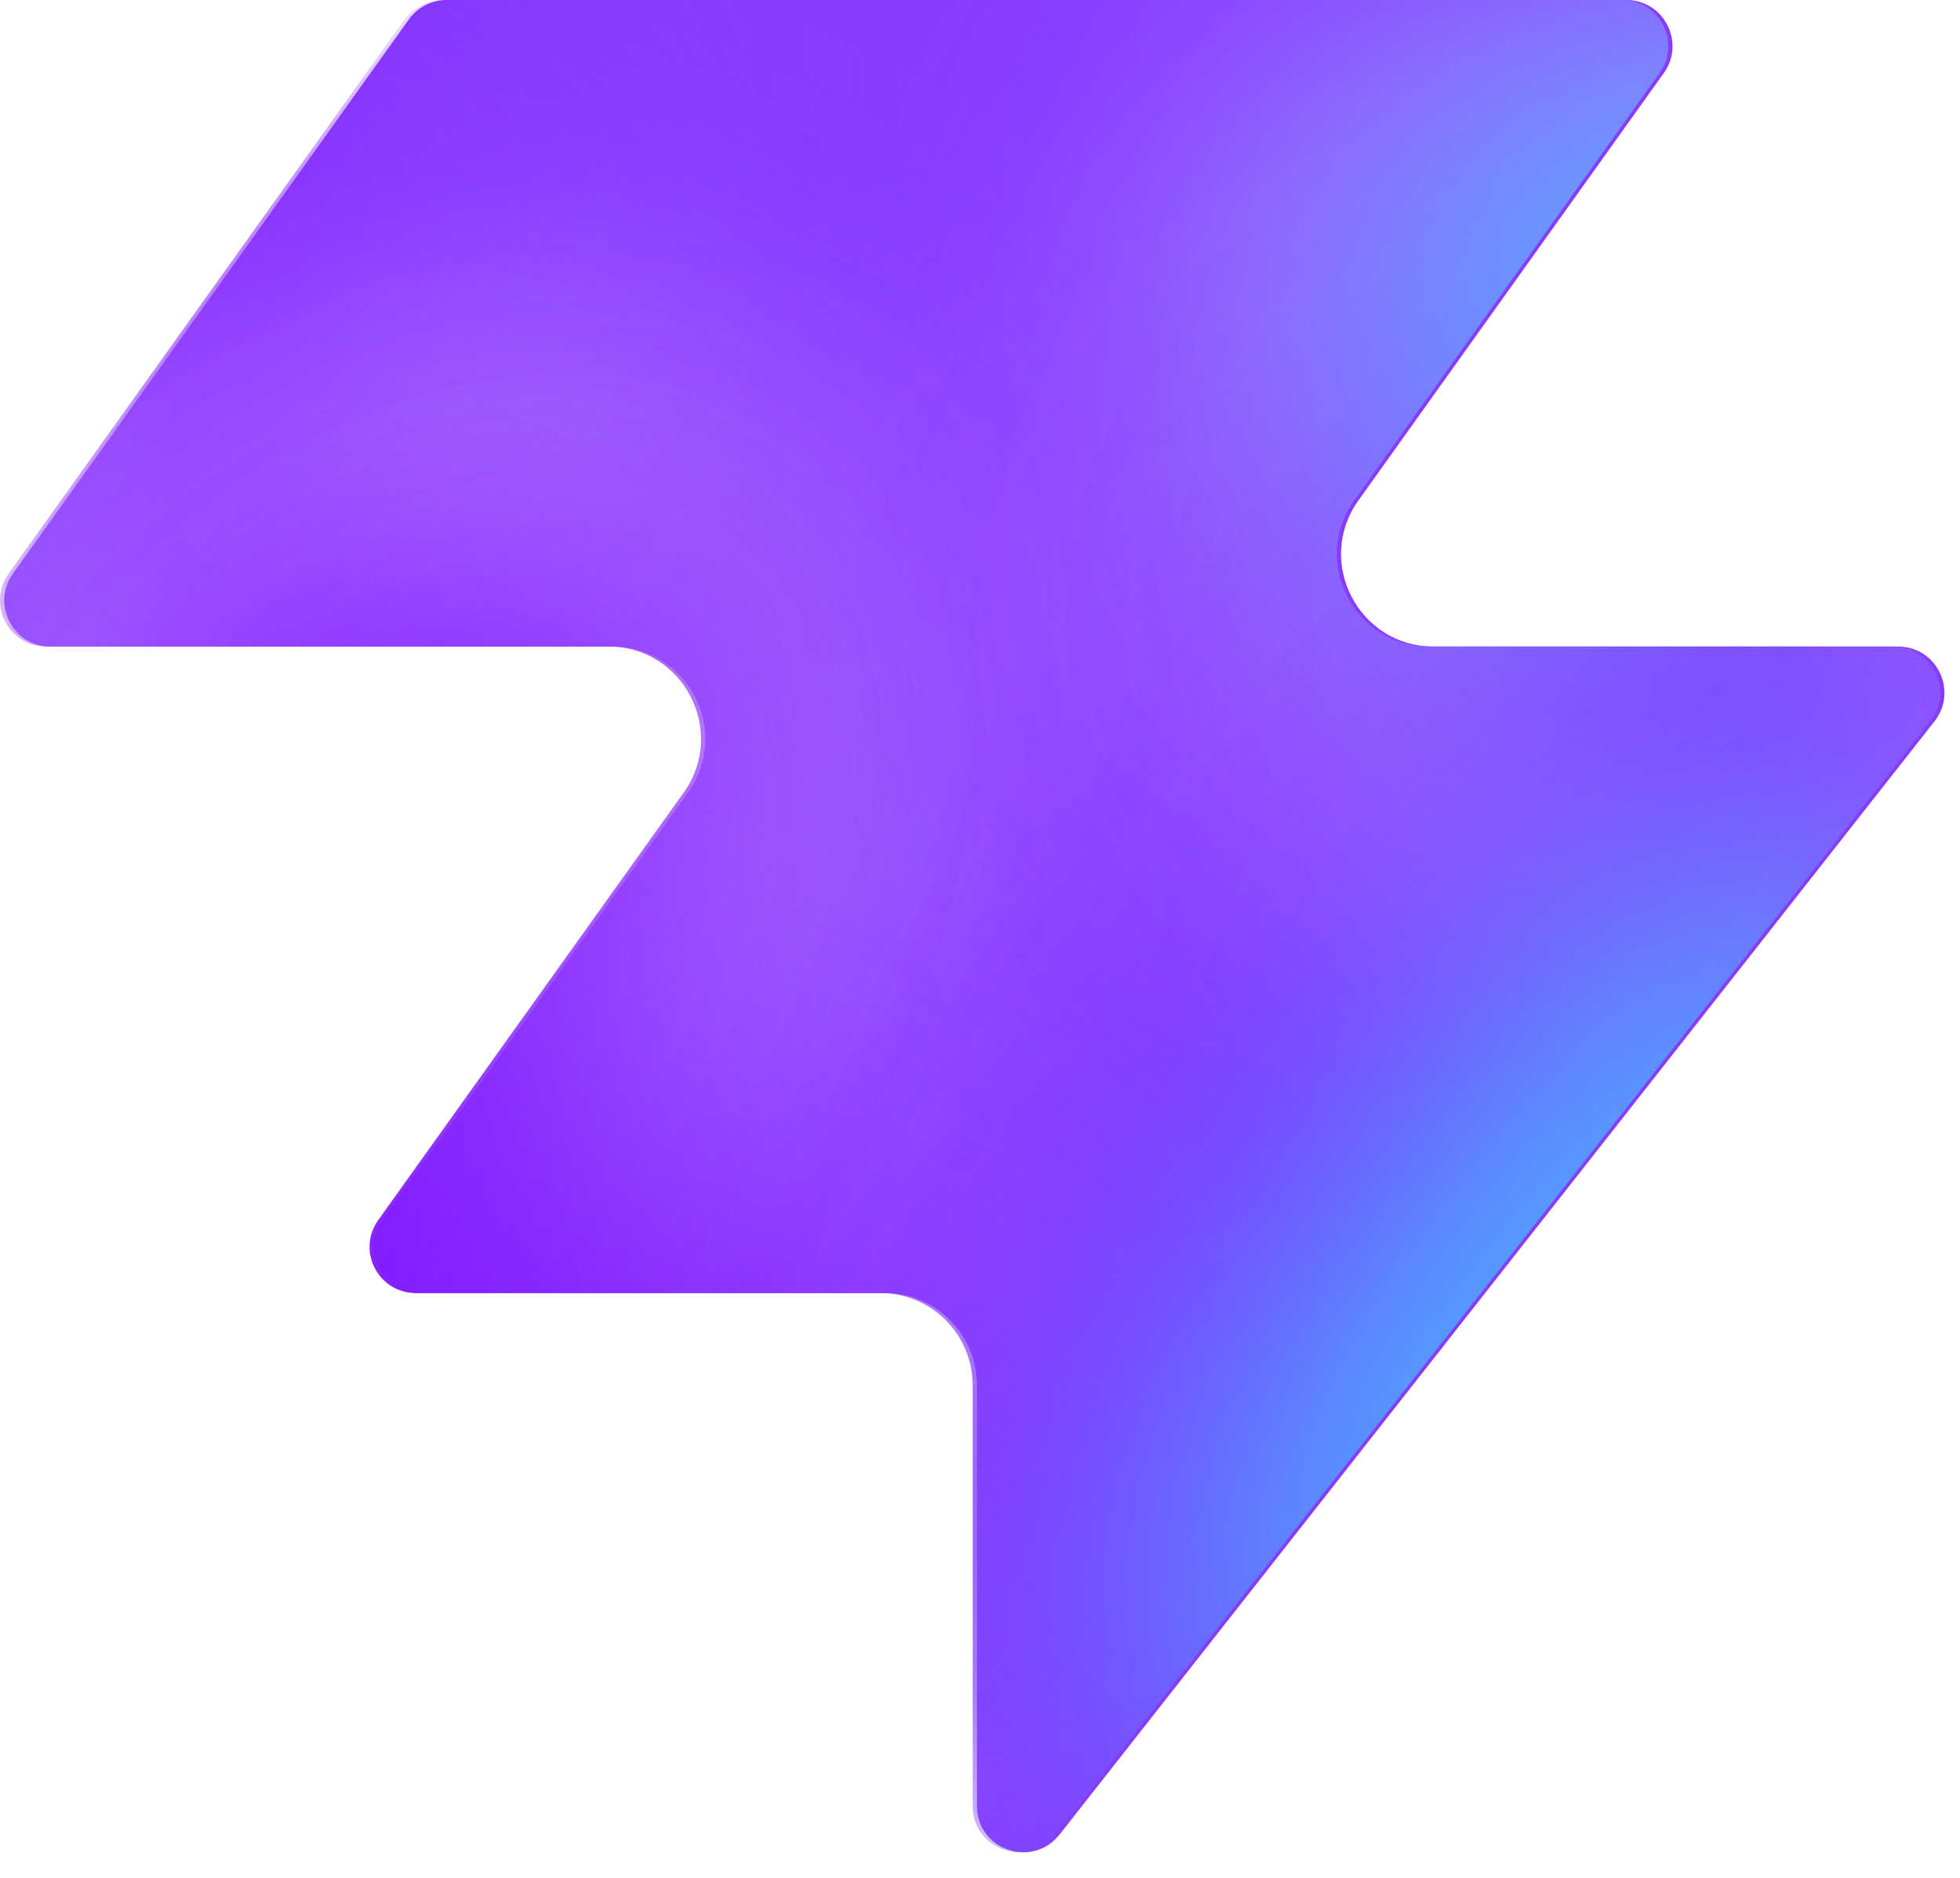
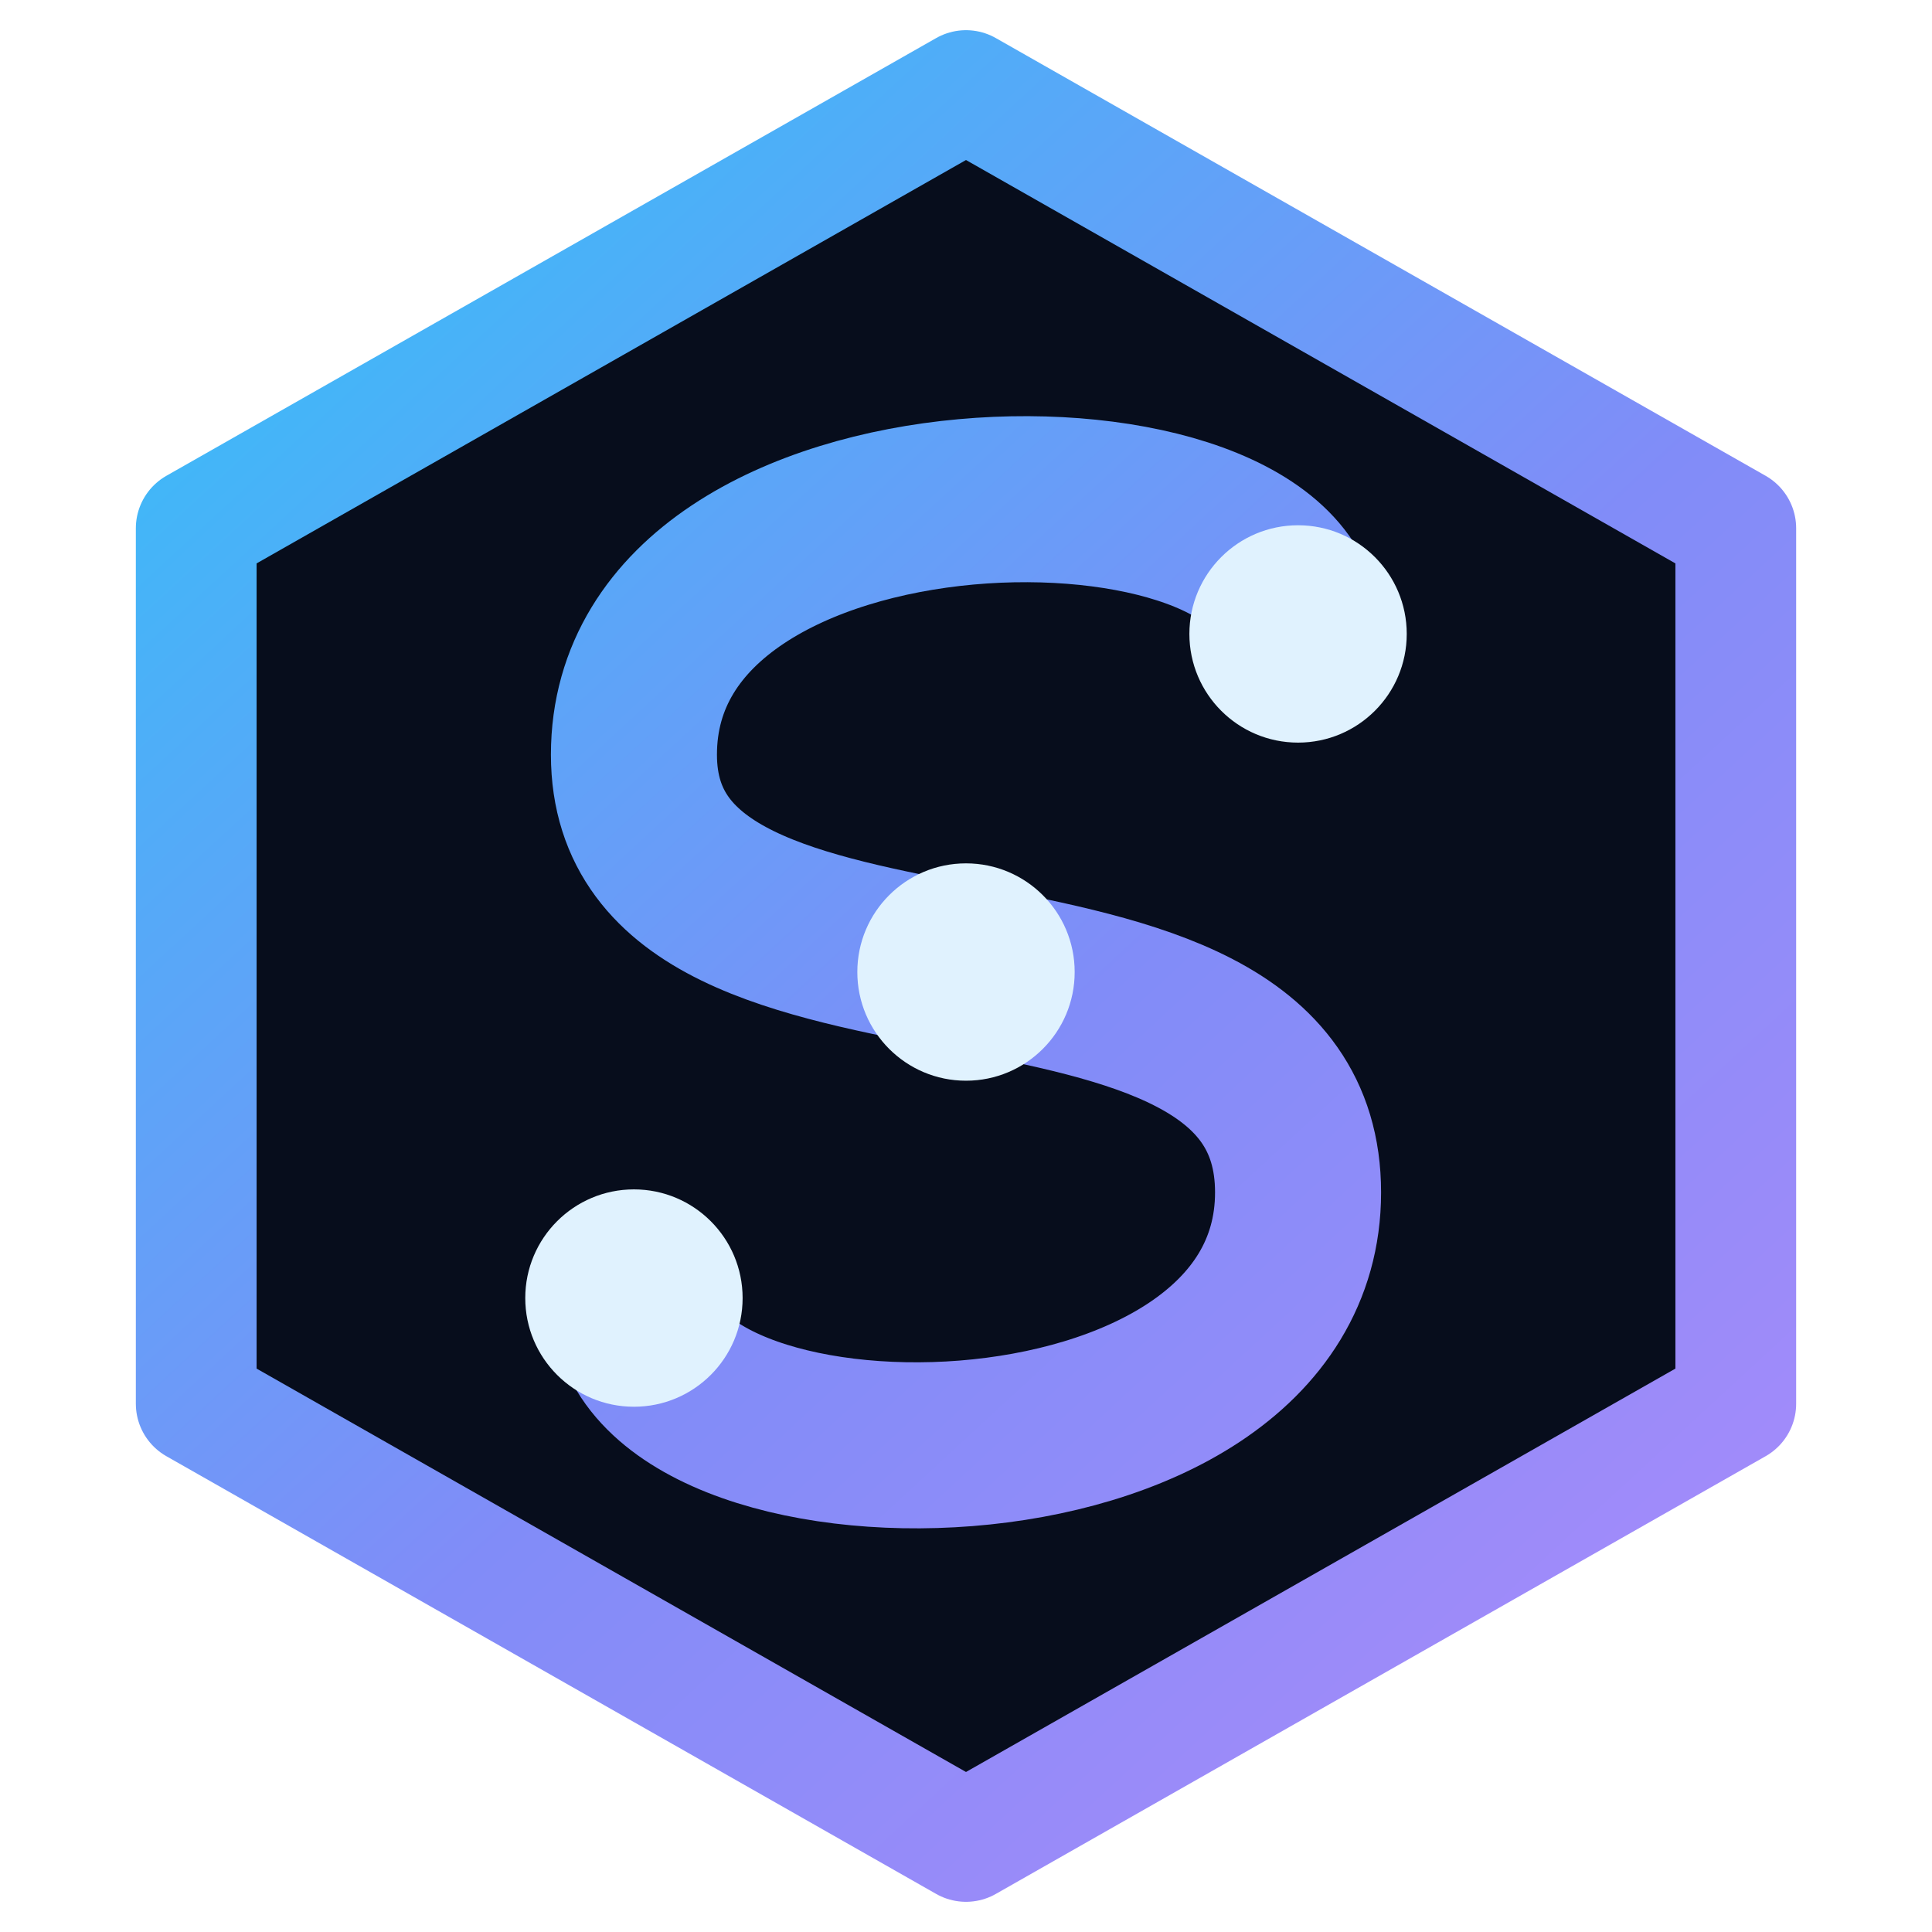
- <svg xmlns="http://www.w3.org/2000/svg" width="48" height="46" fill="none" viewBox="0 0 48 46">
-   <path fill="#863bff" d="M25.946 44.938c-.664.845-2.021.375-2.021-.698V33.937a2.26 2.26 0 0 0-2.262-2.262H10.287c-.92 0-1.456-1.04-.92-1.788l7.48-10.471c1.07-1.497 0-3.578-1.842-3.578H1.237c-.92 0-1.456-1.04-.92-1.788L10.013.474c.214-.297.556-.474.92-.474h28.894c.92 0 1.456 1.04.92 1.788l-7.48 10.471c-1.07 1.498 0 3.579 1.842 3.579h11.377c.943 0 1.473 1.088.89 1.83L25.947 44.94z" style="fill:#863bff;fill:color(display-p3 .525 .23 1);fill-opacity:1" />
-   <mask id="a" width="48" height="46" x="0" y="0" maskUnits="userSpaceOnUse" style="mask-type:alpha">
-     <path fill="#000" d="M25.842 44.938c-.664.844-2.021.375-2.021-.698V33.937a2.26 2.26 0 0 0-2.262-2.262H10.183c-.92 0-1.456-1.04-.92-1.788l7.48-10.471c1.07-1.498 0-3.579-1.842-3.579H1.133c-.92 0-1.456-1.04-.92-1.787L9.91.473c.214-.297.556-.474.92-.474h28.894c.92 0 1.456 1.04.92 1.788l-7.48 10.471c-1.07 1.498 0 3.578 1.842 3.578h11.377c.943 0 1.473 1.088.89 1.832L25.843 44.94z" style="fill:#000;fill-opacity:1" />
-   </mask>
-   <g mask="url(#a)">
-     <g filter="url(#b)">
-       <ellipse cx="5.508" cy="14.704" fill="#ede6ff" rx="5.508" ry="14.704" style="fill:#ede6ff;fill:color(display-p3 .927 .903 1);fill-opacity:1" transform="matrix(.00324 1 1 -.00324 -4.47 31.516)" />
-     </g>
-     <g filter="url(#c)">
-       <ellipse cx="10.399" cy="29.851" fill="#ede6ff" rx="10.399" ry="29.851" style="fill:#ede6ff;fill:color(display-p3 .927 .903 1);fill-opacity:1" transform="matrix(.00324 1 1 -.00324 -39.328 7.883)" />
-     </g>
-     <g filter="url(#d)">
-       <ellipse cx="5.508" cy="30.487" fill="#7e14ff" rx="5.508" ry="30.487" style="fill:#7e14ff;fill:color(display-p3 .492 .077 1);fill-opacity:1" transform="rotate(89.814 -25.913 -14.639)scale(1 -1)" />
-     </g>
-     <g filter="url(#e)">
-       <ellipse cx="5.508" cy="30.599" fill="#7e14ff" rx="5.508" ry="30.599" style="fill:#7e14ff;fill:color(display-p3 .492 .077 1);fill-opacity:1" transform="rotate(89.814 -32.644 -3.334)scale(1 -1)" />
-     </g>
-     <g filter="url(#f)">
-       <ellipse cx="5.508" cy="30.599" fill="#7e14ff" rx="5.508" ry="30.599" style="fill:#7e14ff;fill:color(display-p3 .492 .077 1);fill-opacity:1" transform="matrix(.00324 1 1 -.00324 -34.34 30.47)" />
-     </g>
-     <g filter="url(#g)">
-       <ellipse cx="14.072" cy="22.078" fill="#ede6ff" rx="14.072" ry="22.078" style="fill:#ede6ff;fill:color(display-p3 .927 .903 1);fill-opacity:1" transform="rotate(93.35 24.506 48.493)scale(-1 1)" />
-     </g>
-     <g filter="url(#h)">
-       <ellipse cx="3.47" cy="21.501" fill="#7e14ff" rx="3.47" ry="21.501" style="fill:#7e14ff;fill:color(display-p3 .492 .077 1);fill-opacity:1" transform="rotate(89.009 28.708 47.59)scale(-1 1)" />
-     </g>
-     <g filter="url(#i)">
-       <ellipse cx="3.47" cy="21.501" fill="#7e14ff" rx="3.47" ry="21.501" style="fill:#7e14ff;fill:color(display-p3 .492 .077 1);fill-opacity:1" transform="rotate(89.009 28.708 47.59)scale(-1 1)" />
-     </g>
-     <g filter="url(#j)">
-       <ellipse cx=".387" cy="8.972" fill="#7e14ff" rx="4.407" ry="29.108" style="fill:#7e14ff;fill:color(display-p3 .492 .077 1);fill-opacity:1" transform="rotate(39.51 .387 8.972)" />
-     </g>
-     <g filter="url(#k)">
-       <ellipse cx="47.523" cy="-6.092" fill="#7e14ff" rx="4.407" ry="29.108" style="fill:#7e14ff;fill:color(display-p3 .492 .077 1);fill-opacity:1" transform="rotate(37.892 47.523 -6.092)" />
-     </g>
-     <g filter="url(#l)">
-       <ellipse cx="41.412" cy="6.333" fill="#47bfff" rx="5.971" ry="9.665" style="fill:#47bfff;fill:color(display-p3 .28 .748 1);fill-opacity:1" transform="rotate(37.892 41.412 6.333)" />
-     </g>
-     <g filter="url(#m)">
-       <ellipse cx="-1.879" cy="38.332" fill="#7e14ff" rx="4.407" ry="29.108" style="fill:#7e14ff;fill:color(display-p3 .492 .077 1);fill-opacity:1" transform="rotate(37.892 -1.88 38.332)" />
-     </g>
-     <g filter="url(#n)">
-       <ellipse cx="-1.879" cy="38.332" fill="#7e14ff" rx="4.407" ry="29.108" style="fill:#7e14ff;fill:color(display-p3 .492 .077 1);fill-opacity:1" transform="rotate(37.892 -1.88 38.332)" />
-     </g>
-     <g filter="url(#o)">
-       <ellipse cx="35.651" cy="29.907" fill="#7e14ff" rx="4.407" ry="29.108" style="fill:#7e14ff;fill:color(display-p3 .492 .077 1);fill-opacity:1" transform="rotate(37.892 35.651 29.907)" />
-     </g>
-     <g filter="url(#p)">
-       <ellipse cx="38.418" cy="32.4" fill="#47bfff" rx="5.971" ry="15.297" style="fill:#47bfff;fill:color(display-p3 .28 .748 1);fill-opacity:1" transform="rotate(37.892 38.418 32.4)" />
-     </g>
+ <svg xmlns="http://www.w3.org/2000/svg" viewBox="0 0 64 64">
+   <defs>
+     <linearGradient id="g" x1="8" y1="6" x2="56" y2="58" gradientUnits="userSpaceOnUse">
+       <stop offset="0" stop-color="#38bdf8" />
+       <stop offset="0.55" stop-color="#818cf8" />
+       <stop offset="1" stop-color="#a78bfa" />
+     </linearGradient>
+   </defs>
+   <path d="M32 3 57.5 17.5v29L32 61 6.5 46.5v-29Z" fill="#070d1c" stroke="url(#g)" stroke-width="4" stroke-linejoin="round" />
+   <path d="M43 21C43 14.5 21 14.5 21 25C21 35 43 29 43 39.5C43 50 21 50 21 43" fill="none" stroke="url(#g)" stroke-width="5.5" stroke-linecap="round" stroke-linejoin="round" />
+   <g fill="#e0f2fe">
+     <circle cx="43" cy="21" r="3.6" />
+     <circle cx="32" cy="32.2" r="3.6" />
+     <circle cx="21" cy="43" r="3.6" />
  </g>
-   <defs>
-     <filter id="b" width="60.045" height="41.654" x="-19.77" y="16.149" color-interpolation-filters="sRGB" filterUnits="userSpaceOnUse">
-       <feFlood flood-opacity="0" result="BackgroundImageFix" />
-       <feBlend in="SourceGraphic" in2="BackgroundImageFix" result="shape" />
-       <feGaussianBlur result="effect1_foregroundBlur_2002_17158" stdDeviation="7.659" />
-     </filter>
-     <filter id="c" width="90.34" height="51.437" x="-54.613" y="-7.533" color-interpolation-filters="sRGB" filterUnits="userSpaceOnUse">
-       <feFlood flood-opacity="0" result="BackgroundImageFix" />
-       <feBlend in="SourceGraphic" in2="BackgroundImageFix" result="shape" />
-       <feGaussianBlur result="effect1_foregroundBlur_2002_17158" stdDeviation="7.659" />
-     </filter>
-     <filter id="d" width="79.355" height="29.4" x="-49.64" y="2.03" color-interpolation-filters="sRGB" filterUnits="userSpaceOnUse">
-       <feFlood flood-opacity="0" result="BackgroundImageFix" />
-       <feBlend in="SourceGraphic" in2="BackgroundImageFix" result="shape" />
-       <feGaussianBlur result="effect1_foregroundBlur_2002_17158" stdDeviation="4.596" />
-     </filter>
-     <filter id="e" width="79.579" height="29.4" x="-45.045" y="20.029" color-interpolation-filters="sRGB" filterUnits="userSpaceOnUse">
-       <feFlood flood-opacity="0" result="BackgroundImageFix" />
-       <feBlend in="SourceGraphic" in2="BackgroundImageFix" result="shape" />
-       <feGaussianBlur result="effect1_foregroundBlur_2002_17158" stdDeviation="4.596" />
-     </filter>
-     <filter id="f" width="79.579" height="29.4" x="-43.513" y="21.178" color-interpolation-filters="sRGB" filterUnits="userSpaceOnUse">
-       <feFlood flood-opacity="0" result="BackgroundImageFix" />
-       <feBlend in="SourceGraphic" in2="BackgroundImageFix" result="shape" />
-       <feGaussianBlur result="effect1_foregroundBlur_2002_17158" stdDeviation="4.596" />
-     </filter>
-     <filter id="g" width="74.749" height="58.852" x="15.756" y="-17.901" color-interpolation-filters="sRGB" filterUnits="userSpaceOnUse">
-       <feFlood flood-opacity="0" result="BackgroundImageFix" />
-       <feBlend in="SourceGraphic" in2="BackgroundImageFix" result="shape" />
-       <feGaussianBlur result="effect1_foregroundBlur_2002_17158" stdDeviation="7.659" />
-     </filter>
-     <filter id="h" width="61.377" height="25.362" x="23.548" y="2.284" color-interpolation-filters="sRGB" filterUnits="userSpaceOnUse">
-       <feFlood flood-opacity="0" result="BackgroundImageFix" />
-       <feBlend in="SourceGraphic" in2="BackgroundImageFix" result="shape" />
-       <feGaussianBlur result="effect1_foregroundBlur_2002_17158" stdDeviation="4.596" />
-     </filter>
-     <filter id="i" width="61.377" height="25.362" x="23.548" y="2.284" color-interpolation-filters="sRGB" filterUnits="userSpaceOnUse">
-       <feFlood flood-opacity="0" result="BackgroundImageFix" />
-       <feBlend in="SourceGraphic" in2="BackgroundImageFix" result="shape" />
-       <feGaussianBlur result="effect1_foregroundBlur_2002_17158" stdDeviation="4.596" />
-     </filter>
-     <filter id="j" width="56.045" height="63.649" x="-27.636" y="-22.853" color-interpolation-filters="sRGB" filterUnits="userSpaceOnUse">
-       <feFlood flood-opacity="0" result="BackgroundImageFix" />
-       <feBlend in="SourceGraphic" in2="BackgroundImageFix" result="shape" />
-       <feGaussianBlur result="effect1_foregroundBlur_2002_17158" stdDeviation="4.596" />
-     </filter>
-     <filter id="k" width="54.814" height="64.646" x="20.116" y="-38.415" color-interpolation-filters="sRGB" filterUnits="userSpaceOnUse">
-       <feFlood flood-opacity="0" result="BackgroundImageFix" />
-       <feBlend in="SourceGraphic" in2="BackgroundImageFix" result="shape" />
-       <feGaussianBlur result="effect1_foregroundBlur_2002_17158" stdDeviation="4.596" />
-     </filter>
-     <filter id="l" width="33.541" height="35.313" x="24.641" y="-11.323" color-interpolation-filters="sRGB" filterUnits="userSpaceOnUse">
-       <feFlood flood-opacity="0" result="BackgroundImageFix" />
-       <feBlend in="SourceGraphic" in2="BackgroundImageFix" result="shape" />
-       <feGaussianBlur result="effect1_foregroundBlur_2002_17158" stdDeviation="4.596" />
-     </filter>
-     <filter id="m" width="54.814" height="64.646" x="-29.286" y="6.009" color-interpolation-filters="sRGB" filterUnits="userSpaceOnUse">
-       <feFlood flood-opacity="0" result="BackgroundImageFix" />
-       <feBlend in="SourceGraphic" in2="BackgroundImageFix" result="shape" />
-       <feGaussianBlur result="effect1_foregroundBlur_2002_17158" stdDeviation="4.596" />
-     </filter>
-     <filter id="n" width="54.814" height="64.646" x="-29.286" y="6.009" color-interpolation-filters="sRGB" filterUnits="userSpaceOnUse">
-       <feFlood flood-opacity="0" result="BackgroundImageFix" />
-       <feBlend in="SourceGraphic" in2="BackgroundImageFix" result="shape" />
-       <feGaussianBlur result="effect1_foregroundBlur_2002_17158" stdDeviation="4.596" />
-     </filter>
-     <filter id="o" width="54.814" height="64.646" x="8.244" y="-2.416" color-interpolation-filters="sRGB" filterUnits="userSpaceOnUse">
-       <feFlood flood-opacity="0" result="BackgroundImageFix" />
-       <feBlend in="SourceGraphic" in2="BackgroundImageFix" result="shape" />
-       <feGaussianBlur result="effect1_foregroundBlur_2002_17158" stdDeviation="4.596" />
-     </filter>
-     <filter id="p" width="39.409" height="43.623" x="18.713" y="10.588" color-interpolation-filters="sRGB" filterUnits="userSpaceOnUse">
-       <feFlood flood-opacity="0" result="BackgroundImageFix" />
-       <feBlend in="SourceGraphic" in2="BackgroundImageFix" result="shape" />
-       <feGaussianBlur result="effect1_foregroundBlur_2002_17158" stdDeviation="4.596" />
-     </filter>
-   </defs>
</svg>
